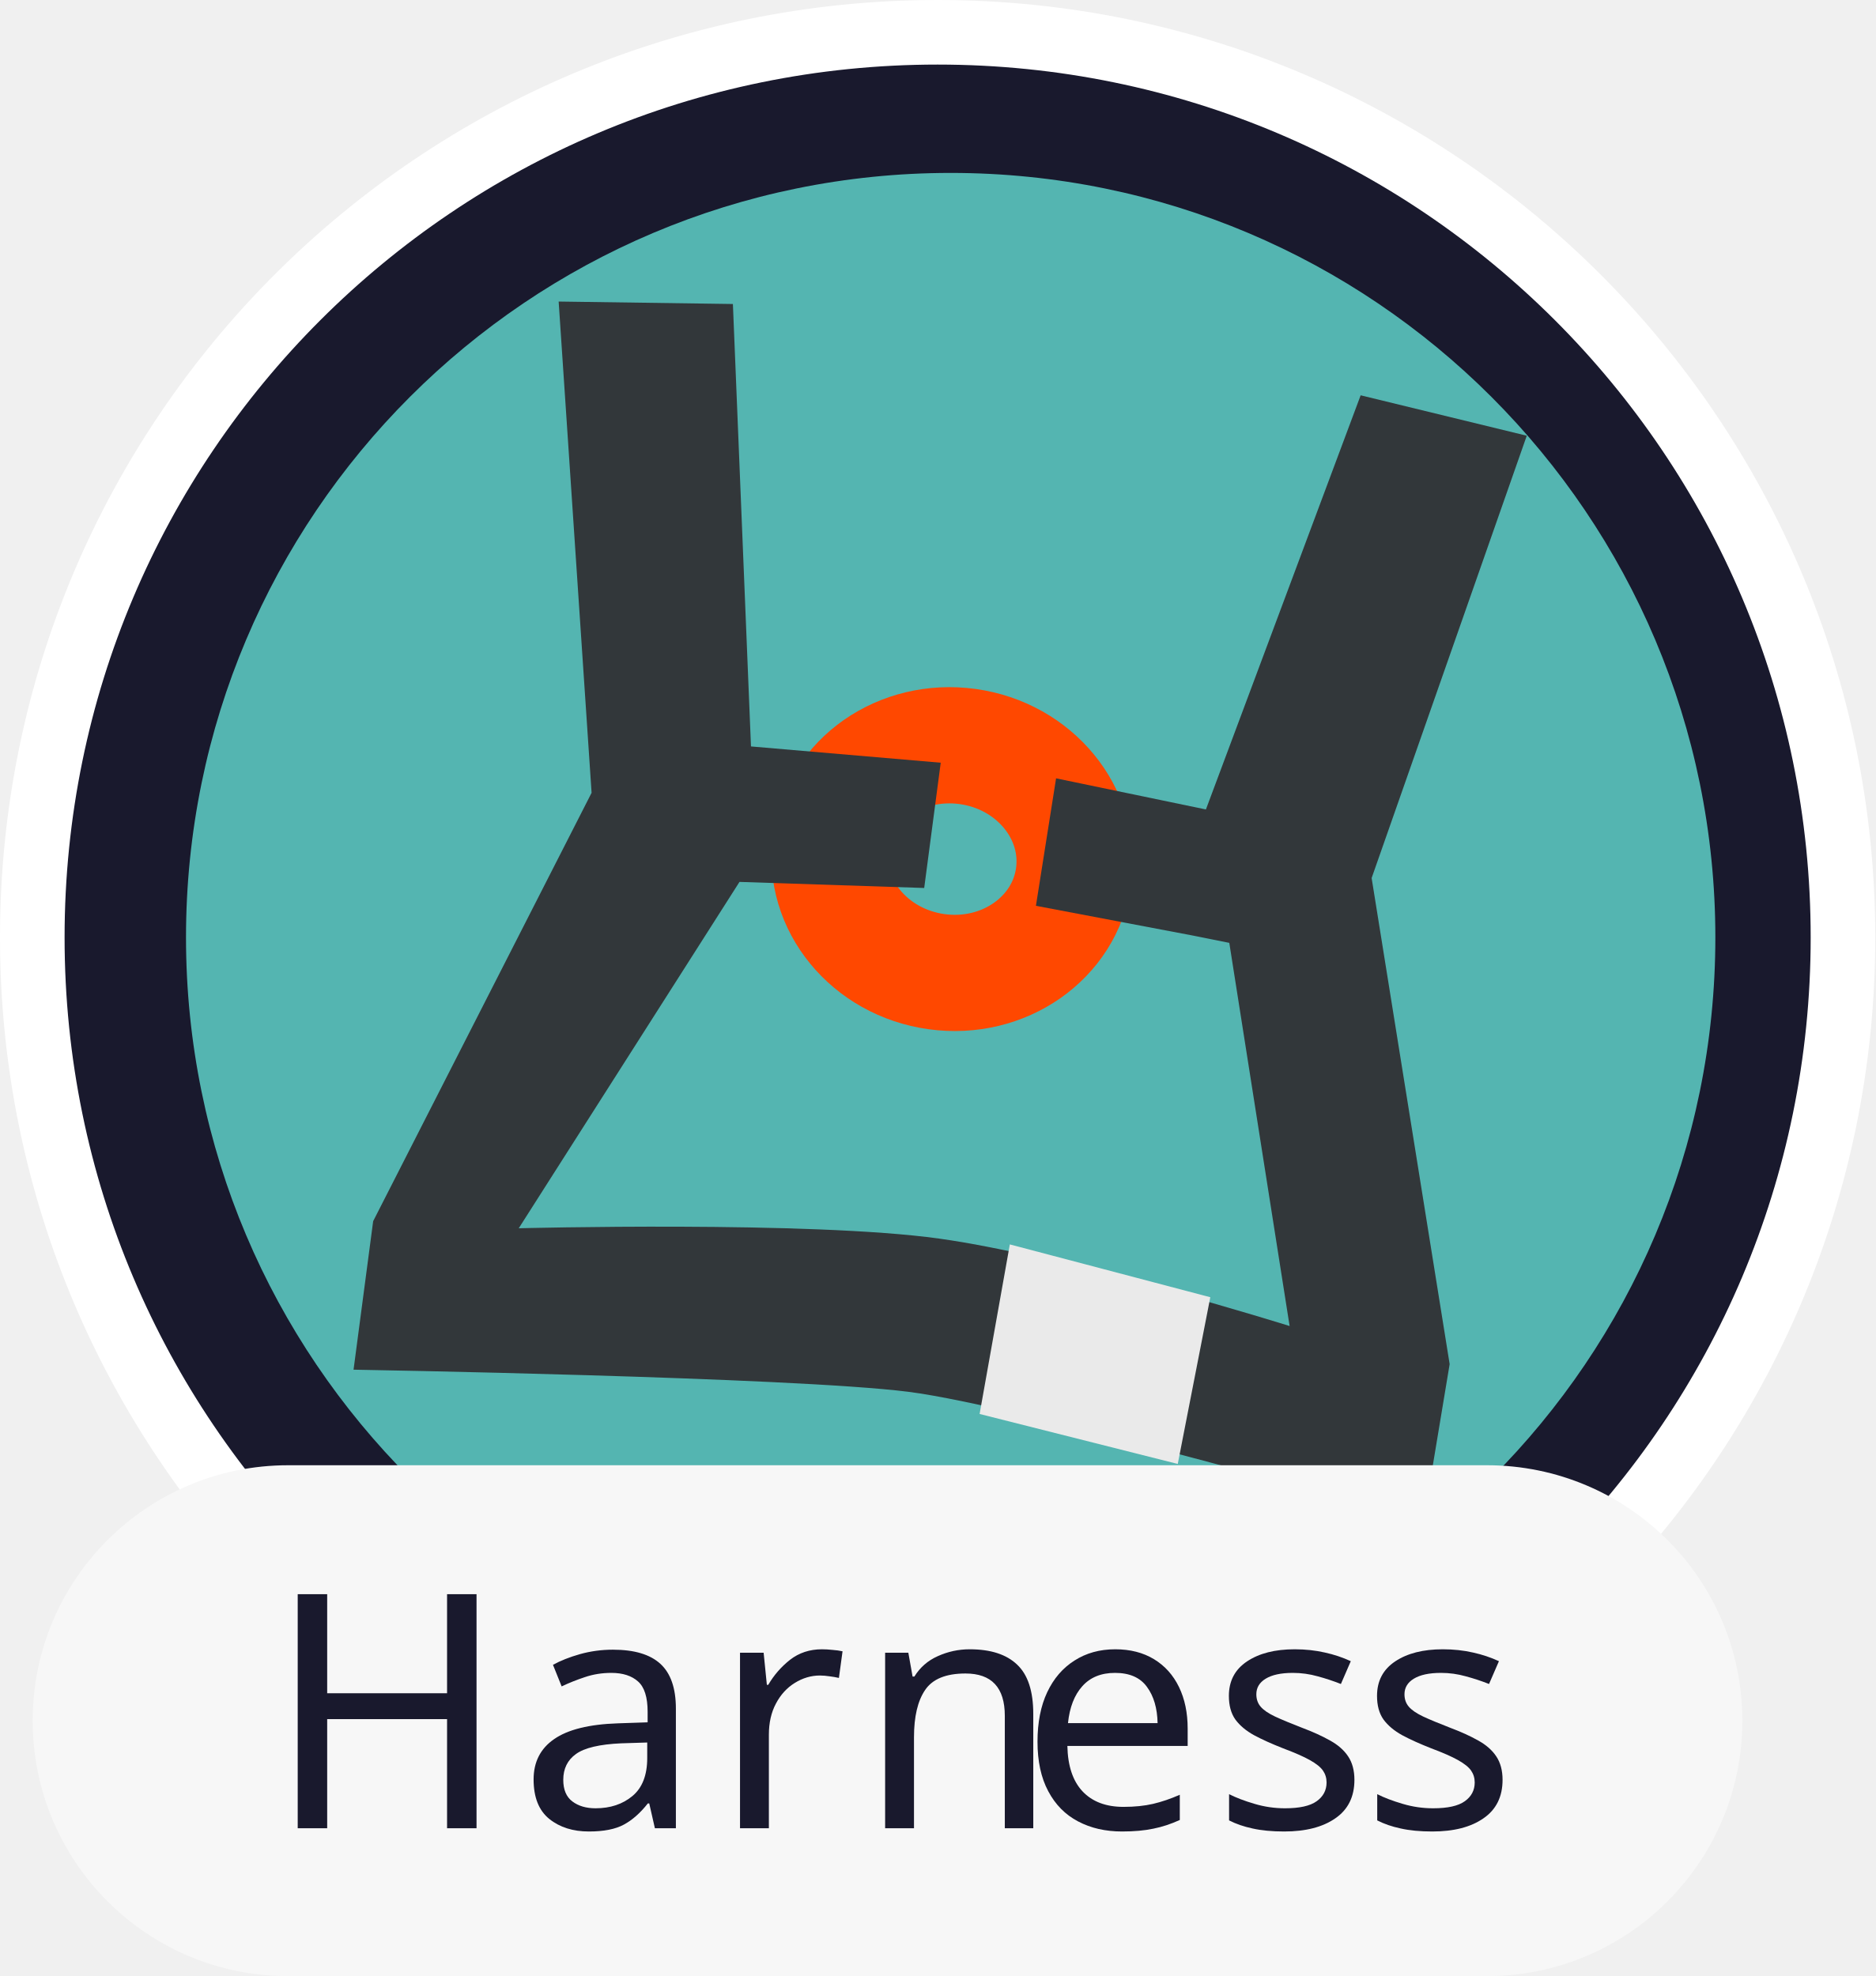
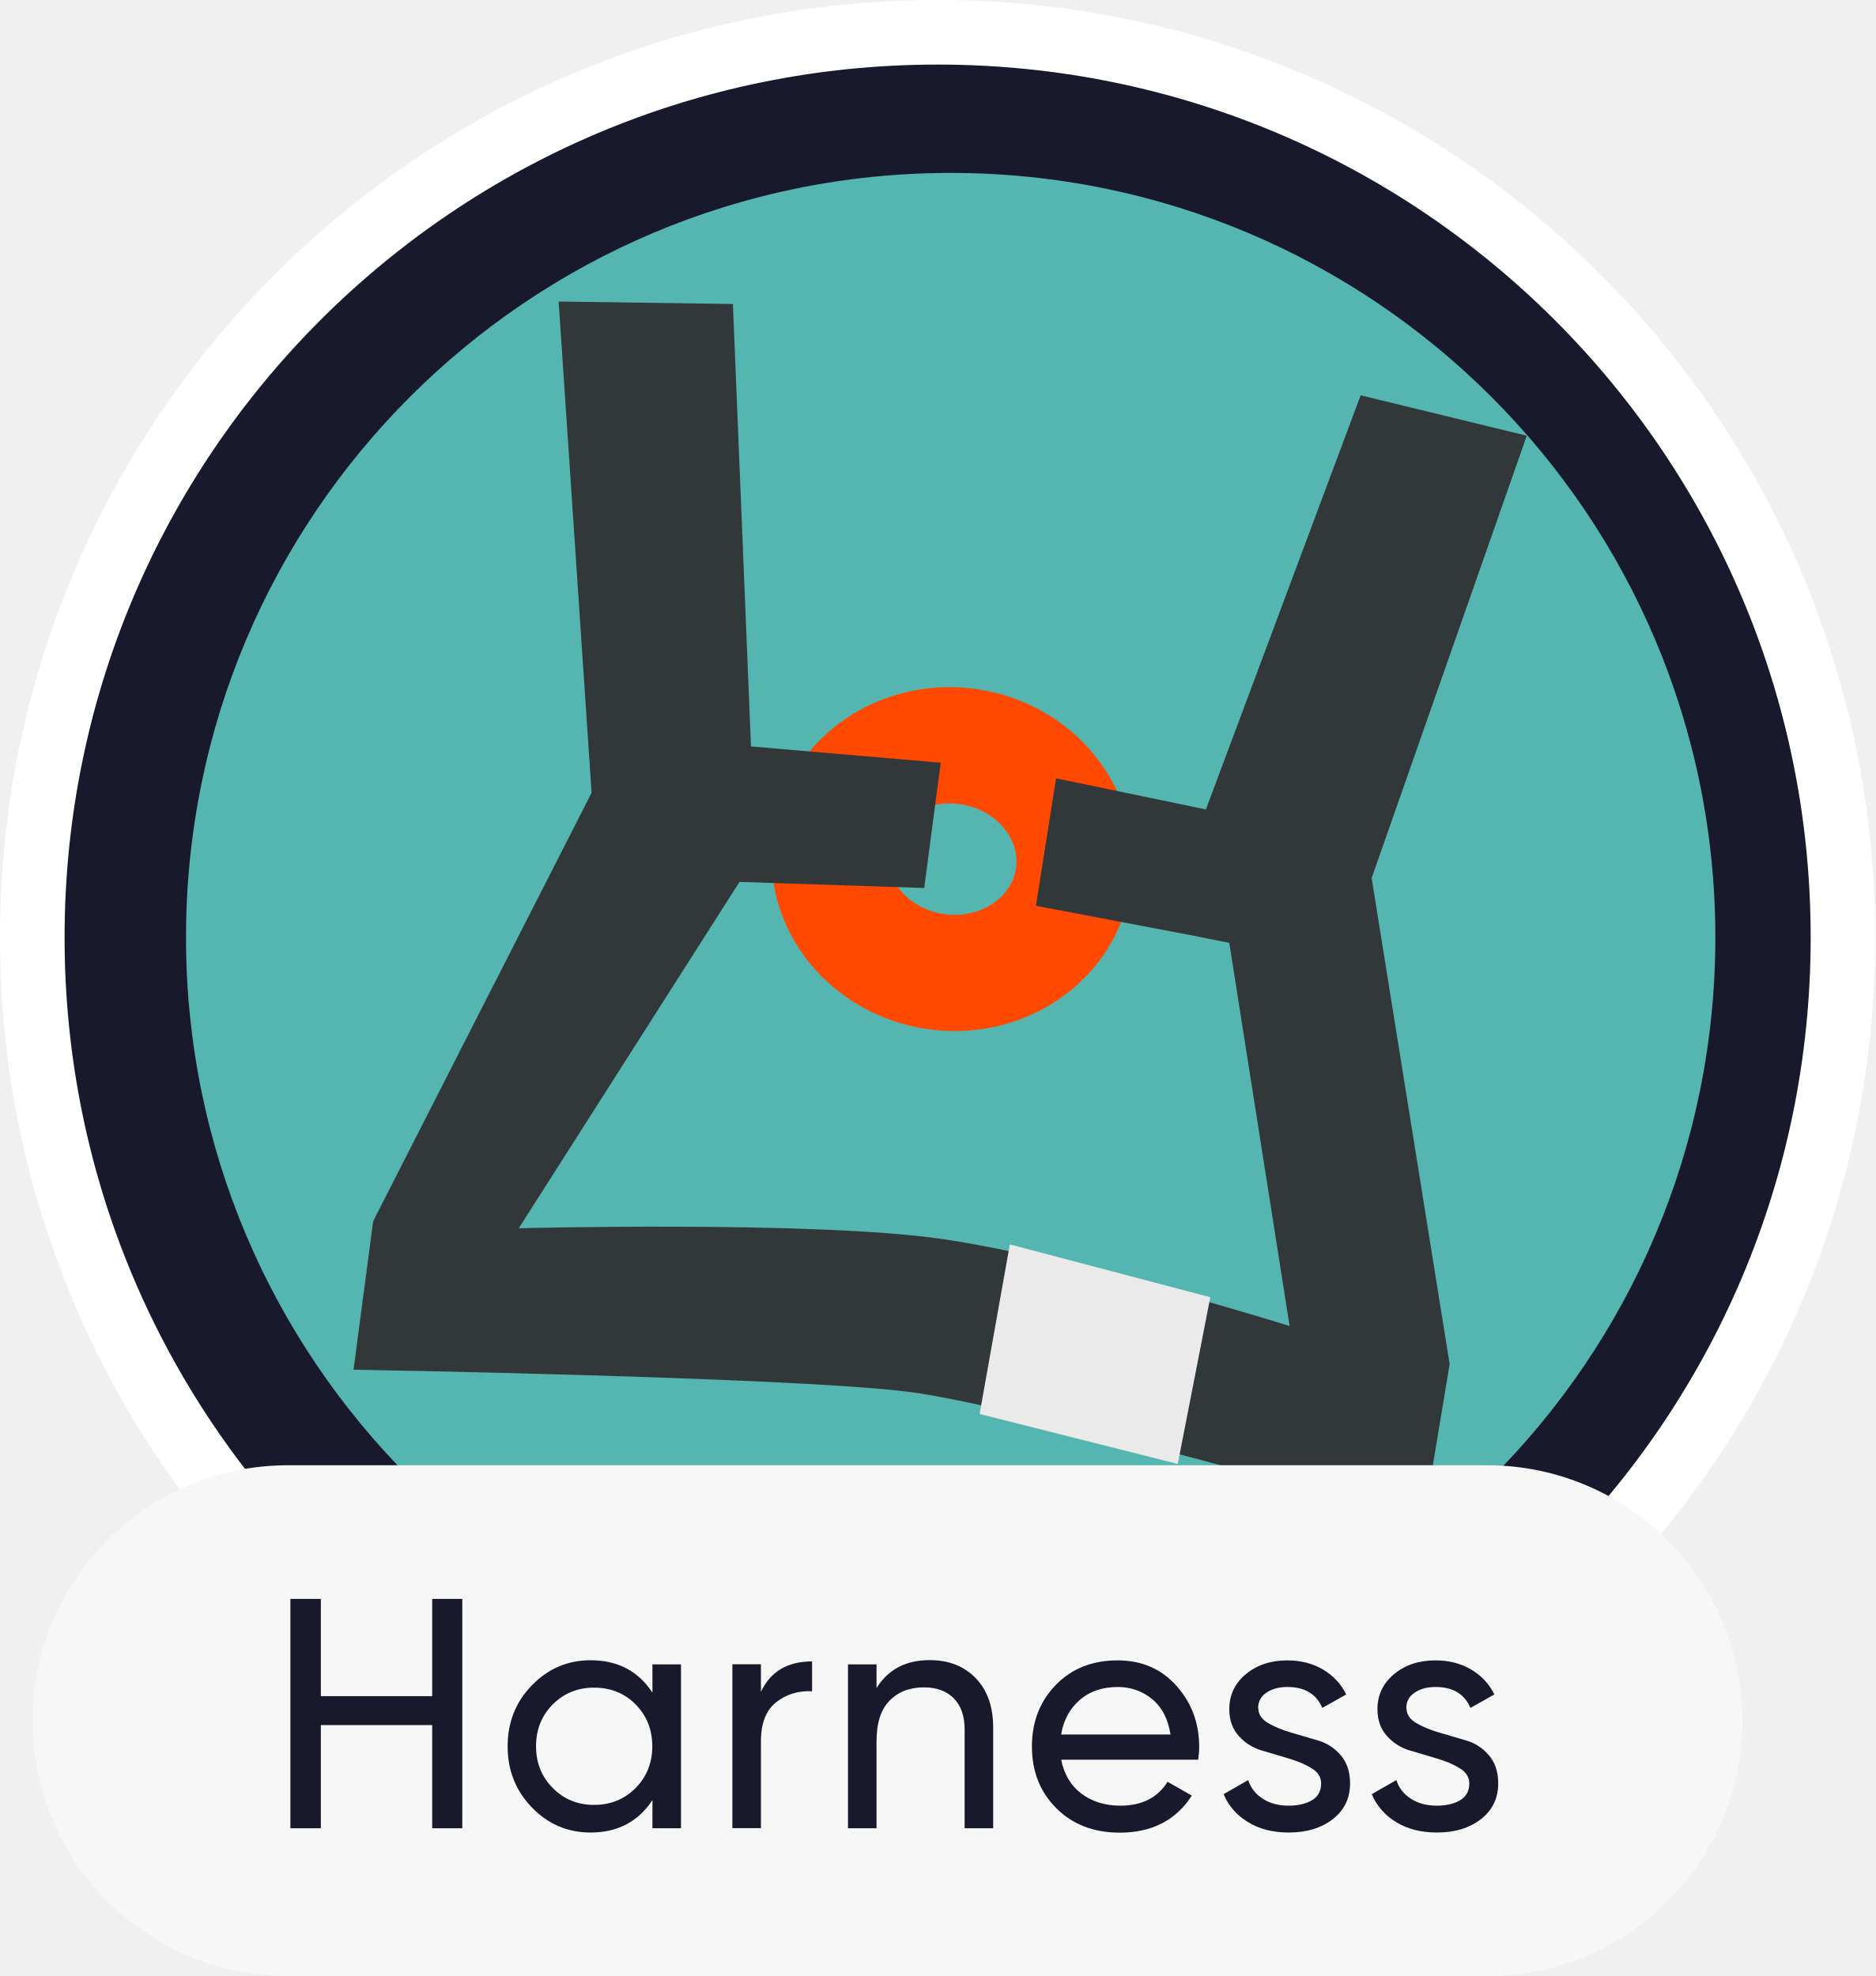
<svg xmlns="http://www.w3.org/2000/svg" viewBox="0 0 145.18 153.01">
  <defs>
-     <style>.d{stroke:#fff;stroke-width:5px;}.d,.e{stroke-miterlimit:10;}.d,.f{fill:#19192d;}.g{letter-spacing:.03em;}.h{letter-spacing:0em;}.i{fill:#f7f7f7;}.j{fill:#eaeaea;}.k{fill:#32373a;}.l{fill:#54b5b1;}.e{fill:none;stroke:#ff4800;stroke-width:9px;}.m{letter-spacing:0em;}.f{font-family:Gilroy-Medium, Gilroy-Medium;font-size:25.37px;}</style>
+     <style>.d{stroke:#fff;stroke-width:5px;}.d,.e{fill:#19192d;}.d,.f{stroke-miterlimit:10;}.g{fill:#f7f7f7;}.h{fill:#eaeaea;}.i{fill:#32373a;}.j{fill:#54b5b1;}.f{fill:none;stroke:#ff4800;stroke-width:9px;}</style>
  </defs>
  <g id="a" />
  <g id="b">
    <g id="c">
      <g>
        <circle class="d" cx="72.59" cy="72.59" r="70.09" />
-         <circle class="l" cx="73.6" cy="72.59" r="59.2" />
-         <ellipse class="e" cx="73.71" cy="66.53" rx="8.8" ry="9.5" transform="translate(-2.32 130.39) rotate(-82.1)" />
-         <path class="k" d="M27.38,106.06s33.87,.57,42.92,1.71c9.06,1.14,39.9,10.07,39.9,10.07l2.03-12.21-6.04-37.64,12.01-34.25-12.86-3.13-11.98,32.07-11.6-2.41-1.56,9.87,12.18,2.31,2.79,.56,4.67,29.67s-17.18-5.38-27.13-6.77c-9.95-1.39-32.55-.8-32.55-.8l17.09-26.82,14.3,.47,1.28-9.7-14.69-1.26-1.4-34.26-13.49-.19,2.55,38.04-16.91,33.17-1.52,11.51Z" />
-         <polygon class="j" points="78.18 96.36 75.84 109.49 91.18 113.36 93.7 100.45 78.18 96.36" />
-         <rect class="i" x="2.53" y="113.46" width="132.36" height="39.56" rx="19.78" ry="19.78" />
-         <text class="f" transform="translate(20.58 141.57)">
-           <tspan class="g" x="0" y="0">Harn</tspan>
-           <tspan class="m" x="58.35" y="0">e</tspan>
-           <tspan class="h" x="73.26" y="0">s</tspan>
-           <tspan class="g" x="84.73" y="0">s</tspan>
-         </text>
+         <circle class="j" cx="73.6" cy="72.59" r="59.2" />
+         <ellipse class="f" cx="73.71" cy="66.53" rx="8.8" ry="9.5" transform="translate(-2.32 130.39) rotate(-82.1)" />
+         <path class="i" d="M27.38,106.06s33.87,.57,42.92,1.71c9.06,1.14,39.9,10.07,39.9,10.07l2.03-12.21-6.04-37.64,12.01-34.25-12.86-3.13-11.98,32.07-11.6-2.41-1.56,9.87,12.18,2.31,2.79,.56,4.67,29.67s-17.18-5.38-27.13-6.77c-9.95-1.39-32.55-.8-32.55-.8l17.09-26.82,14.3,.47,1.28-9.7-14.69-1.26-1.4-34.26-13.49-.19,2.55,38.04-16.91,33.17-1.52,11.51Z" />
+         <polygon class="h" points="78.18 96.36 75.84 109.49 91.18 113.36 93.7 100.45 78.18 96.36" />
+         <rect class="g" x="2.53" y="113.46" width="132.36" height="39.56" rx="19.78" ry="19.78" />
+         <g>
+           <path class="e" d="M33.46,123.81h2.33v17.76h-2.33v-7.99h-8.62v7.99h-2.36v-17.76h2.36v7.53h8.62v-7.53Z" />
+           <path class="e" d="M50.51,128.88h2.21v12.69h-2.21v-2.18c-1.1,1.67-2.7,2.51-4.79,2.51-1.78,0-3.29-.65-4.54-1.94s-1.88-2.87-1.88-4.73,.62-3.44,1.88-4.73c1.25-1.29,2.77-1.94,4.54-1.94,2.1,0,3.7,.84,4.79,2.51v-2.18Zm-4.52,10.88c1.29,0,2.36-.44,3.22-1.31s1.29-1.95,1.29-3.23-.43-2.36-1.29-3.24c-.86-.87-1.94-1.3-3.22-1.3s-2.33,.44-3.2,1.3c-.86,.87-1.29,1.95-1.29,3.24s.43,2.36,1.29,3.23,1.93,1.31,3.2,1.31Z" />
+           <path class="e" d="M58.91,131.01c.73-1.57,2.05-2.36,3.96-2.36v2.31c-1.08-.05-2.01,.24-2.79,.86-.78,.62-1.17,1.63-1.17,3.02v6.72h-2.21v-12.69h2.21v2.13Z" />
+           <path class="e" d="M71.97,128.55c1.49,0,2.68,.47,3.58,1.41,.9,.94,1.34,2.21,1.34,3.82v7.79h-2.21v-7.66c0-1.03-.28-1.83-.84-2.4-.56-.57-1.33-.85-2.31-.85-1.1,0-1.99,.34-2.66,1.03-.68,.68-1.01,1.74-1.01,3.16v6.72h-2.21v-12.69h2.21v1.83c.9-1.44,2.27-2.16,4.11-2.16Z" />
+           <path class="e" d="M82.15,136.24c.22,1.13,.74,2.01,1.56,2.64,.82,.62,1.83,.94,3.03,.94,1.67,0,2.89-.62,3.65-1.85l1.88,1.07c-1.23,1.91-3.09,2.87-5.58,2.87-2.01,0-3.65-.63-4.91-1.89s-1.89-2.85-1.89-4.78,.62-3.5,1.85-4.77c1.23-1.27,2.83-1.9,4.79-1.9,1.86,0,3.38,.66,4.55,1.97s1.76,2.89,1.76,4.73c0,.32-.03,.65-.08,.99h-10.63Zm4.39-5.61c-1.18,0-2.17,.33-2.94,1-.78,.67-1.26,1.56-1.45,2.68h8.47c-.19-1.2-.66-2.11-1.42-2.74-.76-.62-1.65-.94-2.66-.94Z" />
+           <path class="e" d="M97.42,132.27c0,.48,.25,.86,.75,1.15s1.09,.54,1.78,.74c.69,.2,1.38,.41,2.08,.61,.7,.2,1.29,.59,1.77,1.15s.72,1.29,.72,2.17c0,1.15-.44,2.07-1.33,2.77-.89,.69-2.03,1.04-3.41,1.04-1.24,0-2.29-.27-3.17-.81-.88-.54-1.5-1.26-1.88-2.16l1.9-1.09c.2,.61,.58,1.09,1.14,1.45,.56,.36,1.23,.53,2,.53,.73,0,1.33-.14,1.8-.42,.47-.28,.71-.71,.71-1.3,0-.49-.25-.88-.74-1.18-.49-.3-1.08-.55-1.77-.75-.69-.21-1.38-.42-2.08-.62s-1.29-.58-1.78-1.12c-.49-.54-.74-1.23-.74-2.08,0-1.1,.43-2,1.28-2.71,.85-.71,1.92-1.07,3.21-1.07,1.03,0,1.95,.23,2.75,.7s1.41,1.11,1.81,1.94l-1.85,1.04c-.46-1.08-1.36-1.62-2.71-1.62-.63,0-1.16,.14-1.6,.43-.44,.29-.66,.7-.66,1.23Z" />
+           <path class="e" d="M108.89,132.27c0,.48,.25,.86,.75,1.15s1.09,.54,1.78,.74c.69,.2,1.38,.41,2.08,.61,.7,.2,1.29,.59,1.77,1.15s.72,1.29,.72,2.17c0,1.15-.44,2.07-1.33,2.77-.89,.69-2.03,1.04-3.41,1.04-1.24,0-2.29-.27-3.17-.81-.88-.54-1.5-1.26-1.88-2.16l1.9-1.09c.2,.61,.58,1.09,1.14,1.45,.56,.36,1.23,.53,2,.53,.73,0,1.33-.14,1.8-.42,.47-.28,.71-.71,.71-1.3,0-.49-.25-.88-.74-1.18-.49-.3-1.08-.55-1.77-.75-.69-.21-1.38-.42-2.08-.62s-1.29-.58-1.78-1.12c-.49-.54-.74-1.23-.74-2.08,0-1.1,.43-2,1.28-2.71,.85-.71,1.92-1.07,3.21-1.07,1.03,0,1.95,.23,2.75,.7s1.41,1.11,1.81,1.94l-1.85,1.04c-.46-1.08-1.36-1.62-2.71-1.62-.63,0-1.16,.14-1.6,.43-.44,.29-.66,.7-.66,1.23Z" />
+         </g>
      </g>
    </g>
  </g>
</svg>
